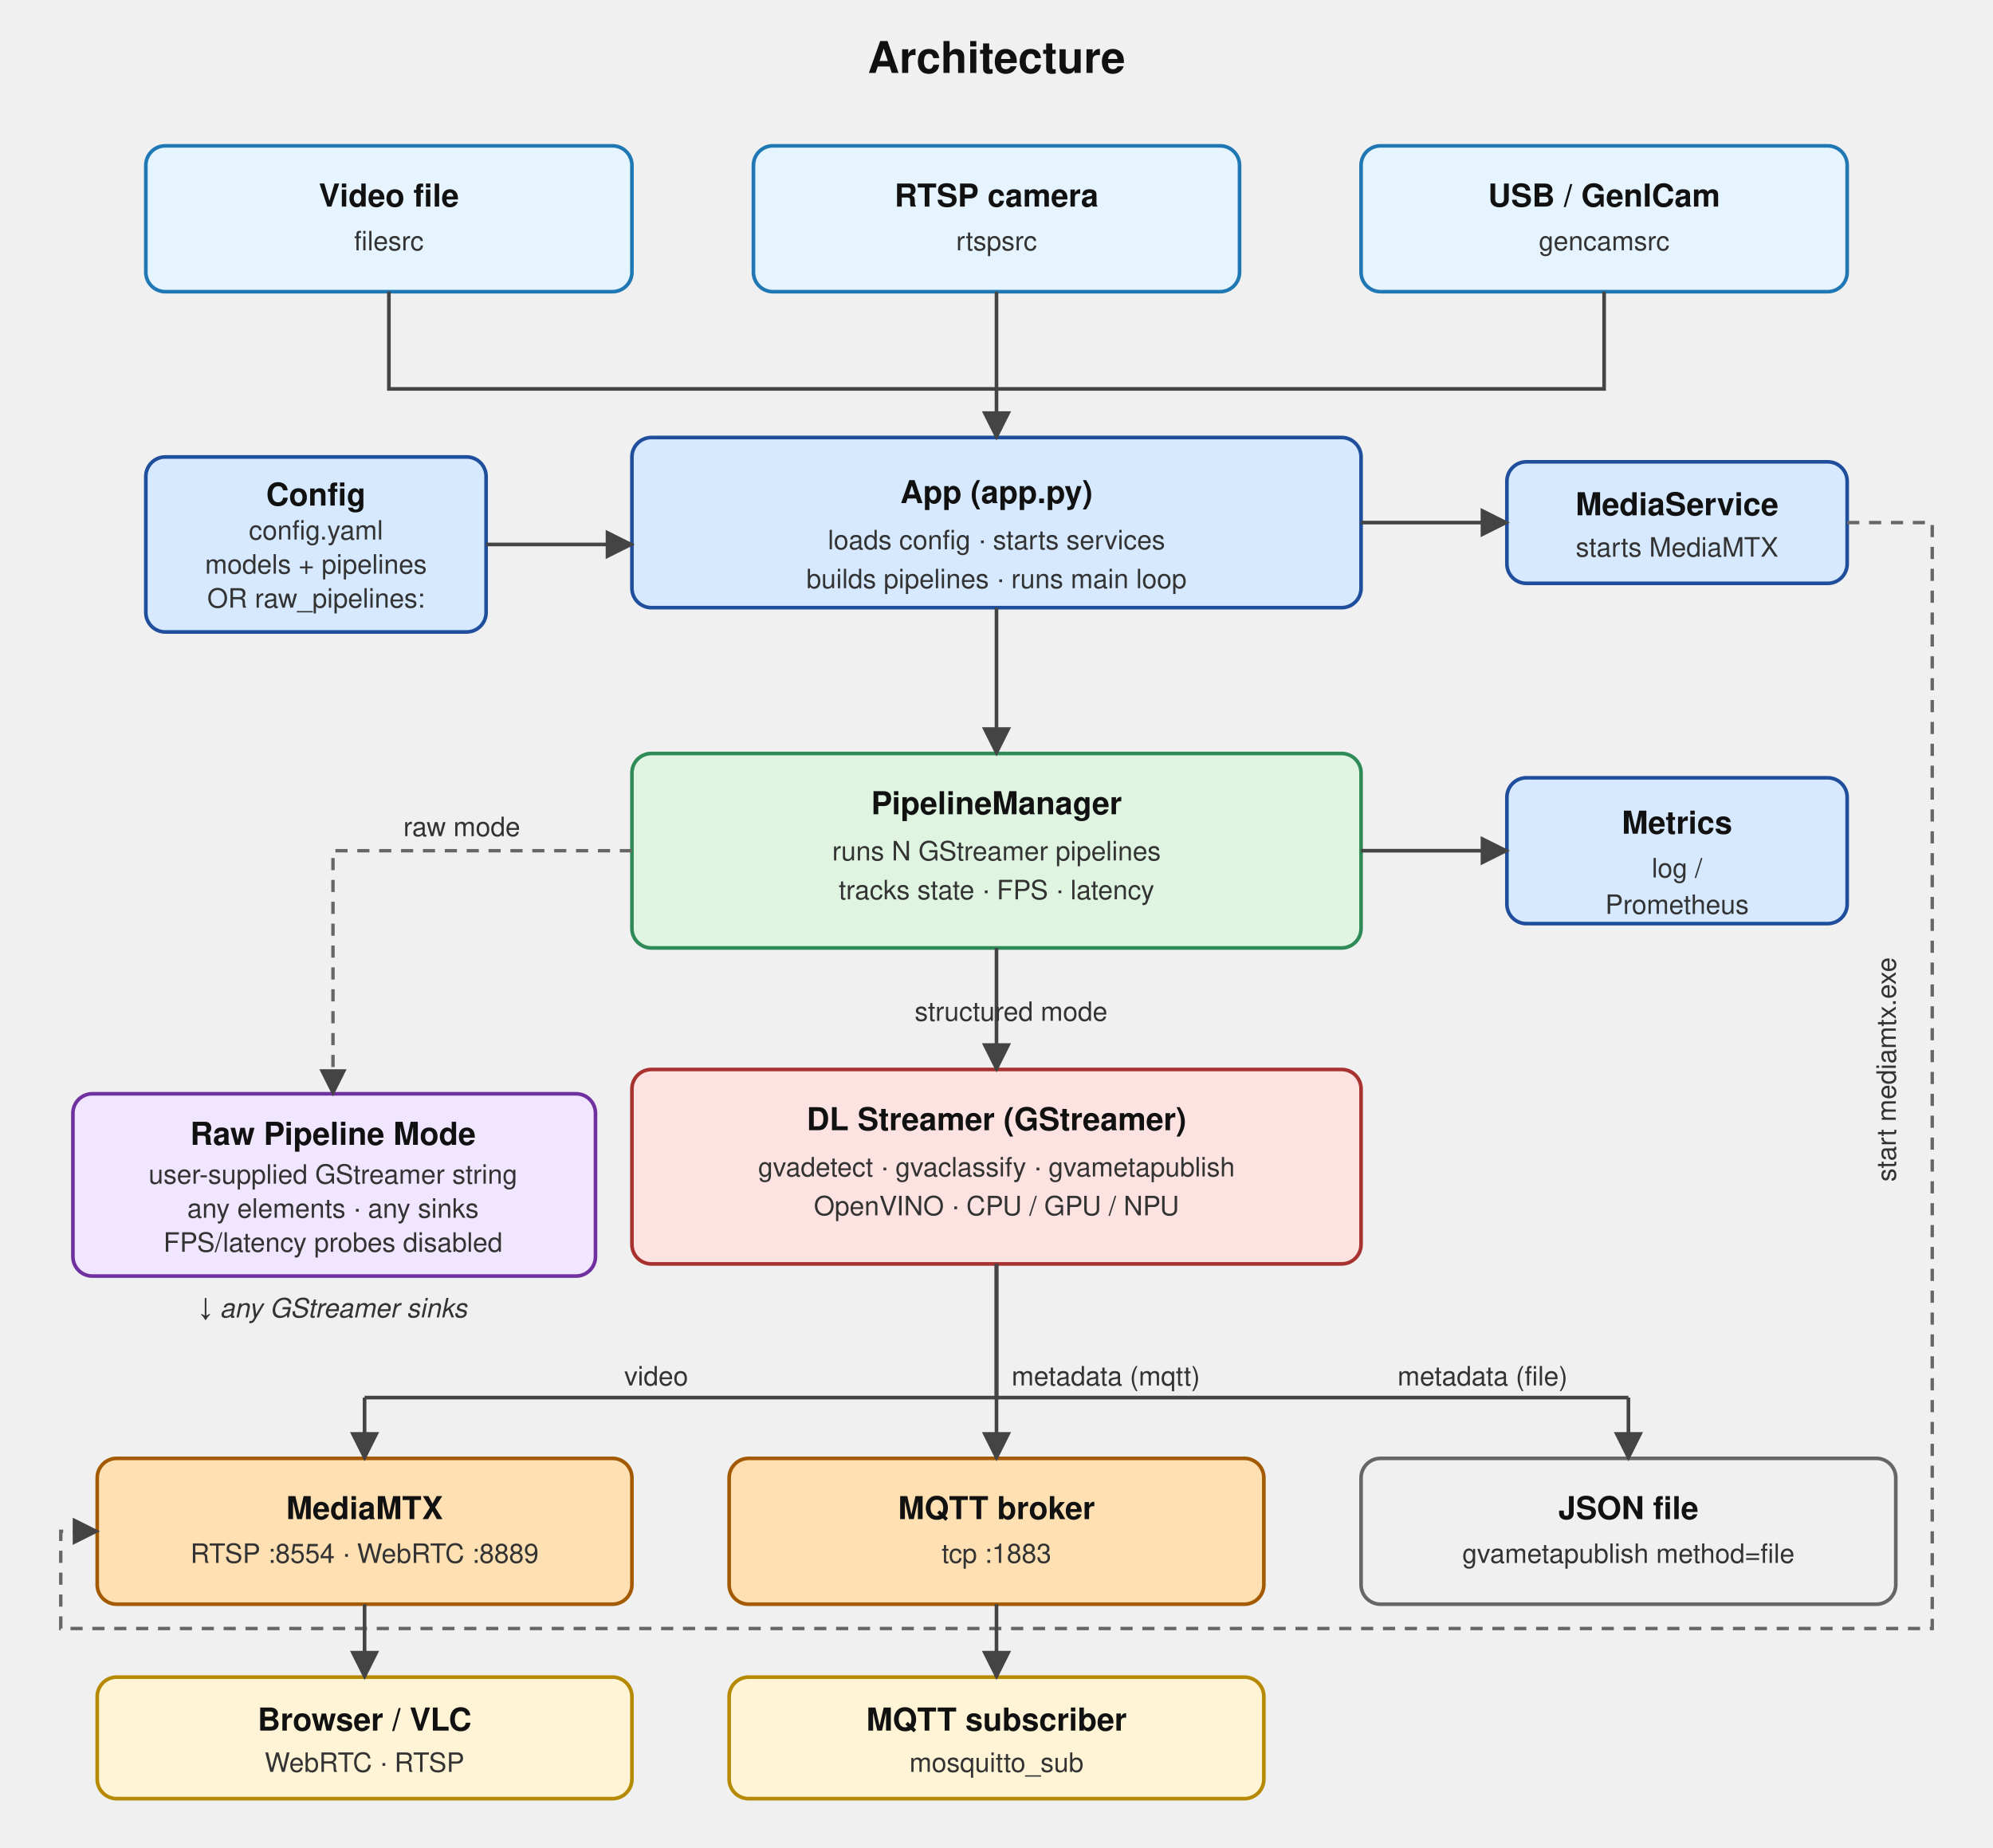
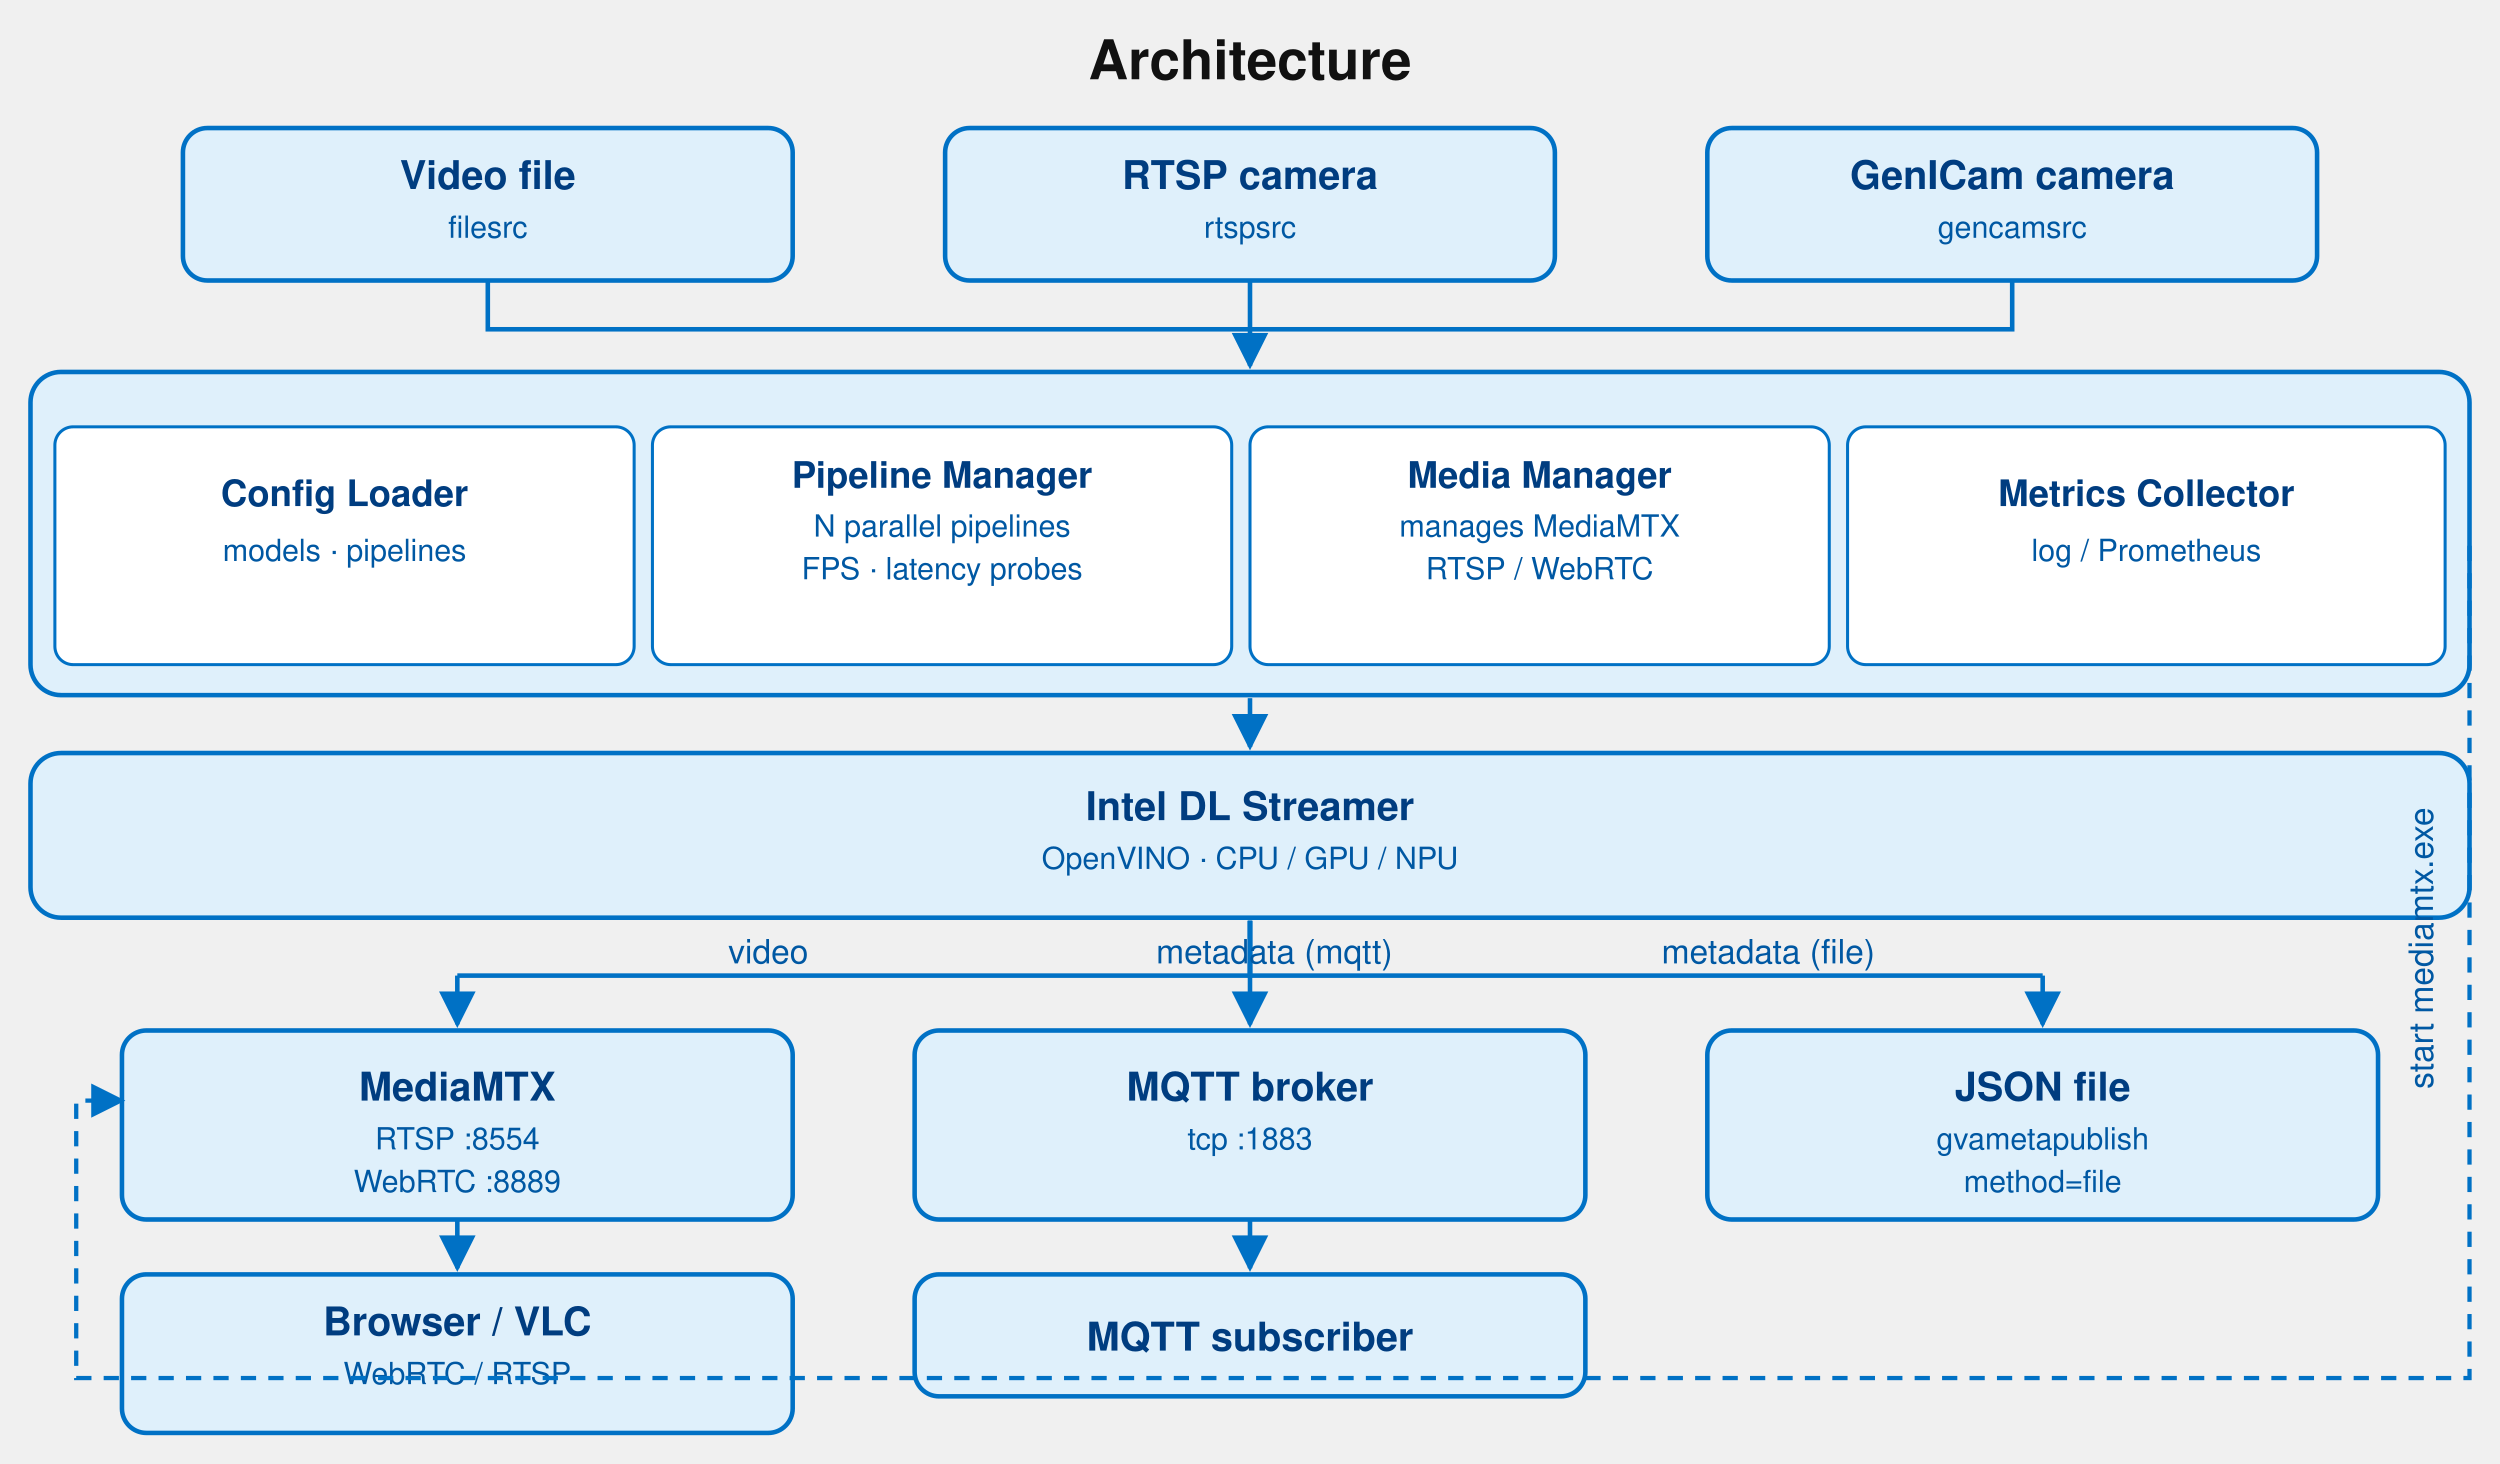
- <svg xmlns="http://www.w3.org/2000/svg" version="1.1" width="820" height="760" viewBox="0 0 820 760" style="background:#ffffff;font-family:Helvetica,Arial,sans-serif;font-size:13px;">
+ <svg xmlns="http://www.w3.org/2000/svg" version="1.1" width="820" height="480" viewBox="0 0 820 480" style="background:#ffffff;font-family:Helvetica,Arial,sans-serif;font-size:13px;">
  <defs>
    <marker id="a" viewBox="0 0 10 10" refX="9" refY="5" markerWidth="8" markerHeight="8" orient="auto-start-reverse">
-       <path d="M0,0 L10,5 L0,10 z" fill="#444" />
+       <path d="M0,0 L10,5 L0,10 z" fill="#0071c5" />
    </marker>
-     <style>
-       .b   { stroke-width:1.5; rx:8; ry:8; }
-       .in  { fill:#e6f4ff; stroke:#1f77b4; }
-       .app { fill:#d6e9ff; stroke:#1f4e9c; }
-       .pip { fill:#dff5e1; stroke:#2e8b57; }
-       .gst { fill:#fde2e2; stroke:#a8322f; }
-       .raw { fill:#f0e6ff; stroke:#7030a0; }
-       .svc { fill:#ffe0b3; stroke:#a35a00; }
-       .out { fill:#fff4d6; stroke:#b58900; }
-       .store { fill:#f0f0f0; stroke:#666; }
-       .tb  { text-anchor:middle; fill:#111; font-weight:bold; }
-       .ts  { text-anchor:middle; fill:#333; font-size:11px; }
-       .e   { stroke:#444; stroke-width:1.5; fill:none; }
-       .ed  { stroke:#666; stroke-width:1.4; fill:none; stroke-dasharray:5 4; }
-       .el  { fill:#333; font-size:11px; text-anchor:middle; }
-     </style>
  </defs>
-   <text x="410" y="30" class="tb" font-size="18">Architecture</text>
-   <rect class="in b" x="60" y="60" width="200" height="60" />
-   <text class="tb" x="160" y="85">Video file</text>
-   <text class="ts" x="160" y="103">filesrc</text>
-   <rect class="in b" x="310" y="60" width="200" height="60" />
-   <text class="tb" x="410" y="85">RTSP camera</text>
-   <text class="ts" x="410" y="103">rtspsrc</text>
-   <rect class="in b" x="560" y="60" width="200" height="60" />
-   <text class="tb" x="660" y="85">USB / GenICam</text>
-   <text class="ts" x="660" y="103">gencamsrc</text>
-   <rect class="app b" x="60" y="188" width="140" height="72" />
-   <text class="tb" x="130" y="208">Config</text>
-   <text class="ts" x="130" y="222">config.yaml</text>
-   <text class="ts" x="130" y="236">models + pipelines</text>
-   <text class="ts" x="130" y="250">OR raw_pipelines:</text>
-   <rect class="app b" x="260" y="180" width="300" height="70" />
-   <text class="tb" x="410" y="207">App (app.py)</text>
-   <text class="ts" x="410" y="226">loads config · starts services</text>
-   <text class="ts" x="410" y="242">builds pipelines · runs main loop</text>
-   <rect class="app b" x="620" y="190" width="140" height="50" />
-   <text class="tb" x="690" y="212">MediaService</text>
-   <text class="ts" x="690" y="229">starts MediaMTX</text>
-   <rect class="pip b" x="260" y="310" width="300" height="80" />
-   <text class="tb" x="410" y="335">PipelineManager</text>
-   <text class="ts" x="410" y="354">runs N GStreamer pipelines</text>
-   <text class="ts" x="410" y="370">tracks state · FPS · latency</text>
-   <rect class="app b" x="620" y="320" width="140" height="60" />
-   <text class="tb" x="690" y="343">Metrics</text>
-   <text class="ts" x="690" y="361">log /</text>
-   <text class="ts" x="690" y="376">Prometheus</text>
-   <rect class="raw b" x="30" y="450" width="215" height="75" />
-   <text class="tb" x="137" y="471">Raw Pipeline Mode</text>
-   <text class="ts" x="137" y="487">user-supplied GStreamer string</text>
-   <text class="ts" x="137" y="501">any elements · any sinks</text>
-   <text class="ts" x="137" y="515">FPS/latency probes disabled</text>
-   <rect class="gst b" x="260" y="440" width="300" height="80" />
-   <text class="tb" x="410" y="465">DL Streamer (GStreamer)</text>
-   <text class="ts" x="410" y="484">gvadetect · gvaclassify · gvametapublish</text>
-   <text class="ts" x="410" y="500">OpenVINO · CPU / GPU / NPU</text>
-   <rect class="svc b" x="40" y="600" width="220" height="60" />
-   <text class="tb" x="150" y="625">MediaMTX</text>
-   <text class="ts" x="150" y="643">RTSP :8554 · WebRTC :8889</text>
-   <rect class="svc b" x="300" y="600" width="220" height="60" />
-   <text class="tb" x="410" y="625">MQTT broker</text>
-   <text class="ts" x="410" y="643">tcp :1883</text>
-   <rect class="store b" x="560" y="600" width="220" height="60" />
-   <text class="tb" x="670" y="625">JSON file</text>
-   <text class="ts" x="670" y="643">gvametapublish method=file</text>
-   <rect class="out b" x="40" y="690" width="220" height="50" />
-   <text class="tb" x="150" y="712">Browser / VLC</text>
-   <text class="ts" x="150" y="729">WebRTC · RTSP</text>
-   <rect class="out b" x="300" y="690" width="220" height="50" />
-   <text class="tb" x="410" y="712">MQTT subscriber</text>
-   <text class="ts" x="410" y="729">mosquitto_sub</text>
-   <path class="e" d="M160,120 L160,160 L410,160" />
-   <path class="e" d="M410,120 L410,160" />
-   <path class="e" d="M660,120 L660,160 L410,160" />
-   <path class="e" d="M410,160 L410,180" marker-end="url(#a)" />
-   <path class="e" d="M200,224 L260,224" marker-end="url(#a)" />
-   <path class="e" d="M560,215 L620,215" marker-end="url(#a)" />
-   <path class="e" d="M410,250 L410,310" marker-end="url(#a)" />
-   <path class="e" d="M560,350 L620,350" marker-end="url(#a)" />
-   <path class="e" d="M410,390 L410,440" marker-end="url(#a)" />
-   <text class="el" x="416" y="420" text-anchor="start">structured mode</text>
-   <path class="ed" d="M260,350 L137,350 L137,450" marker-end="url(#a)" />
-   <text class="el" x="190" y="344" text-anchor="middle">raw mode</text>
-   <text class="ts" x="137" y="542" fill="#7030a0" font-style="italic">↓ any GStreamer sinks</text>
-   <path class="e" d="M410,520 L410,575 L150,575" />
-   <path class="e" d="M410,520 L410,575" />
-   <path class="e" d="M410,520 L410,575 L670,575" />
-   <path class="e" d="M150,575 L150,600" marker-end="url(#a)" />
-   <path class="e" d="M410,575 L410,600" marker-end="url(#a)" />
-   <path class="e" d="M670,575 L670,600" marker-end="url(#a)" />
-   <text class="el" x="270" y="570">video</text>
-   <text class="el" x="455" y="570">metadata (mqtt)</text>
-   <text class="el" x="610" y="570">metadata (file)</text>
-   <path class="ed" d="M760,215 L795,215 L795,670 L25,670 L25,630 L40,630" marker-end="url(#a)" />
-   <text class="el" x="780" y="440" transform="rotate(-90 780 440)">start mediamtx.exe</text>
-   <path class="e" d="M150,660 L150,690" marker-end="url(#a)" />
-   <path class="e" d="M410,660 L410,690" marker-end="url(#a)" />
+   <text x="410" y="26" text-anchor="middle" font-size="18" font-weight="bold" fill="#111">Architecture</text>
+   <rect x="60" y="42" width="200" height="50" rx="8" ry="8" fill="#dff0fb" stroke="#0071c5" stroke-width="1.5" />
+   <text x="160" y="62" text-anchor="middle" fill="#003d80" font-weight="bold">Video file</text>
+   <text x="160" y="78" text-anchor="middle" fill="#0058a3" font-size="10">filesrc</text>
+   <rect x="310" y="42" width="200" height="50" rx="8" ry="8" fill="#dff0fb" stroke="#0071c5" stroke-width="1.5" />
+   <text x="410" y="62" text-anchor="middle" fill="#003d80" font-weight="bold">RTSP camera</text>
+   <text x="410" y="78" text-anchor="middle" fill="#0058a3" font-size="10">rtspsrc</text>
+   <rect x="560" y="42" width="200" height="50" rx="8" ry="8" fill="#dff0fb" stroke="#0071c5" stroke-width="1.5" />
+   <text x="660" y="62" text-anchor="middle" fill="#003d80" font-weight="bold">GenICam camera</text>
+   <text x="660" y="78" text-anchor="middle" fill="#0058a3" font-size="10">gencamsrc</text>
+   <path d="M160,92 L160,108 L410,108" stroke="#0071c5" stroke-width="1.5" fill="none" />
+   <path d="M410,92 L410,108" stroke="#0071c5" stroke-width="1.5" fill="none" />
+   <path d="M660,92 L660,108 L410,108" stroke="#0071c5" stroke-width="1.5" fill="none" />
+   <path d="M410,108 L410,120" stroke="#0071c5" stroke-width="1.5" fill="none" marker-end="url(#a)" />
+   <rect x="10" y="122" width="800" height="106" rx="10" ry="10" fill="#dff0fb" stroke="#0071c5" stroke-width="1.5" />
+   <rect x="18" y="140" width="190" height="78" rx="6" ry="6" fill="#ffffff" stroke="#0071c5" stroke-width="1" />
+   <text x="113" y="166" text-anchor="middle" fill="#003d80" font-weight="bold" font-size="12">Config Loader</text>
+   <text x="113" y="184" text-anchor="middle" fill="#0058a3" font-size="10">models · pipelines</text>
+   <rect x="214" y="140" width="190" height="78" rx="6" ry="6" fill="#ffffff" stroke="#0071c5" stroke-width="1" />
+   <text x="309" y="160" text-anchor="middle" fill="#003d80" font-weight="bold" font-size="12">Pipeline Manager</text>
+   <text x="309" y="176" text-anchor="middle" fill="#0058a3" font-size="10">N parallel pipelines</text>
+   <text x="309" y="190" text-anchor="middle" fill="#0058a3" font-size="10">FPS · latency probes</text>
+   <rect x="410" y="140" width="190" height="78" rx="6" ry="6" fill="#ffffff" stroke="#0071c5" stroke-width="1" />
+   <text x="505" y="160" text-anchor="middle" fill="#003d80" font-weight="bold" font-size="12">Media Manager</text>
+   <text x="505" y="176" text-anchor="middle" fill="#0058a3" font-size="10">manages MediaMTX</text>
+   <text x="505" y="190" text-anchor="middle" fill="#0058a3" font-size="10">RTSP / WebRTC</text>
+   <rect x="606" y="140" width="196" height="78" rx="6" ry="6" fill="#ffffff" stroke="#0071c5" stroke-width="1" />
+   <text x="704" y="166" text-anchor="middle" fill="#003d80" font-weight="bold" font-size="12">Metrics Collector</text>
+   <text x="704" y="184" text-anchor="middle" fill="#0058a3" font-size="10">log / Prometheus</text>
+   <path d="M410,229 L410,245" stroke="#0071c5" stroke-width="1.5" fill="none" marker-end="url(#a)" />
+   <rect x="10" y="247" width="800" height="54" rx="10" ry="10" fill="#dff0fb" stroke="#0071c5" stroke-width="1.5" />
+   <text x="410" y="269" text-anchor="middle" fill="#003d80" font-weight="bold" font-size="13">Intel DL Streamer</text>
+   <text x="410" y="285" text-anchor="middle" fill="#0058a3" font-size="10">OpenVINO · CPU / GPU / NPU</text>
+   <path d="M410,302 L410,320 L150,320" stroke="#0071c5" stroke-width="1.5" fill="none" />
+   <path d="M410,302 L410,320" stroke="#0071c5" stroke-width="1.5" fill="none" />
+   <path d="M410,302 L410,320 L670,320" stroke="#0071c5" stroke-width="1.5" fill="none" />
+   <path d="M150,320 L150,336" stroke="#0071c5" stroke-width="1.5" fill="none" marker-end="url(#a)" />
+   <path d="M410,320 L410,336" stroke="#0071c5" stroke-width="1.5" fill="none" marker-end="url(#a)" />
+   <path d="M670,320 L670,336" stroke="#0071c5" stroke-width="1.5" fill="none" marker-end="url(#a)" />
+   <text x="252" y="316" text-anchor="middle" fill="#0058a3" font-size="11">video</text>
+   <text x="418" y="316" text-anchor="middle" fill="#0058a3" font-size="11">metadata (mqtt)</text>
+   <text x="580" y="316" text-anchor="middle" fill="#0058a3" font-size="11">metadata (file)</text>
+   <rect x="40" y="338" width="220" height="62" rx="8" ry="8" fill="#dff0fb" stroke="#0071c5" stroke-width="1.5" />
+   <text x="150" y="361" text-anchor="middle" fill="#003d80" font-weight="bold">MediaMTX</text>
+   <text x="150" y="377" text-anchor="middle" fill="#0058a3" font-size="10">RTSP :8554</text>
+   <text x="150" y="391" text-anchor="middle" fill="#0058a3" font-size="10">WebRTC :8889</text>
+   <rect x="300" y="338" width="220" height="62" rx="8" ry="8" fill="#dff0fb" stroke="#0071c5" stroke-width="1.5" />
+   <text x="410" y="361" text-anchor="middle" fill="#003d80" font-weight="bold">MQTT broker</text>
+   <text x="410" y="377" text-anchor="middle" fill="#0058a3" font-size="10">tcp :1883</text>
+   <rect x="560" y="338" width="220" height="62" rx="8" ry="8" fill="#dff0fb" stroke="#0071c5" stroke-width="1.5" />
+   <text x="670" y="361" text-anchor="middle" fill="#003d80" font-weight="bold">JSON file</text>
+   <text x="670" y="377" text-anchor="middle" fill="#0058a3" font-size="10">gvametapublish</text>
+   <text x="670" y="391" text-anchor="middle" fill="#0058a3" font-size="10">method=file</text>
+   <path d="M150,400 L150,416" stroke="#0071c5" stroke-width="1.5" fill="none" marker-end="url(#a)" />
+   <path d="M410,400 L410,416" stroke="#0071c5" stroke-width="1.5" fill="none" marker-end="url(#a)" />
+   <rect x="40" y="418" width="220" height="52" rx="8" ry="8" fill="#dff0fb" stroke="#0071c5" stroke-width="1.5" />
+   <text x="150" y="438" text-anchor="middle" fill="#003d80" font-weight="bold">Browser / VLC</text>
+   <text x="150" y="454" text-anchor="middle" fill="#0058a3" font-size="10">WebRTC / RTSP</text>
+   <rect x="300" y="418" width="220" height="40" rx="8" ry="8" fill="#dff0fb" stroke="#0071c5" stroke-width="1.5" />
+   <text x="410" y="443" text-anchor="middle" fill="#003d80" font-weight="bold">MQTT subscriber</text>
+   <path d="M810,179 L810,452 L25,452 L25,361 L40,361" stroke="#0071c5" stroke-width="1.4" fill="none" stroke-dasharray="5 4" marker-end="url(#a)" />
+   <text x="798" y="311" text-anchor="middle" fill="#0058a3" font-size="11" transform="rotate(-90 798 311)">start mediamtx.exe</text>
</svg>
